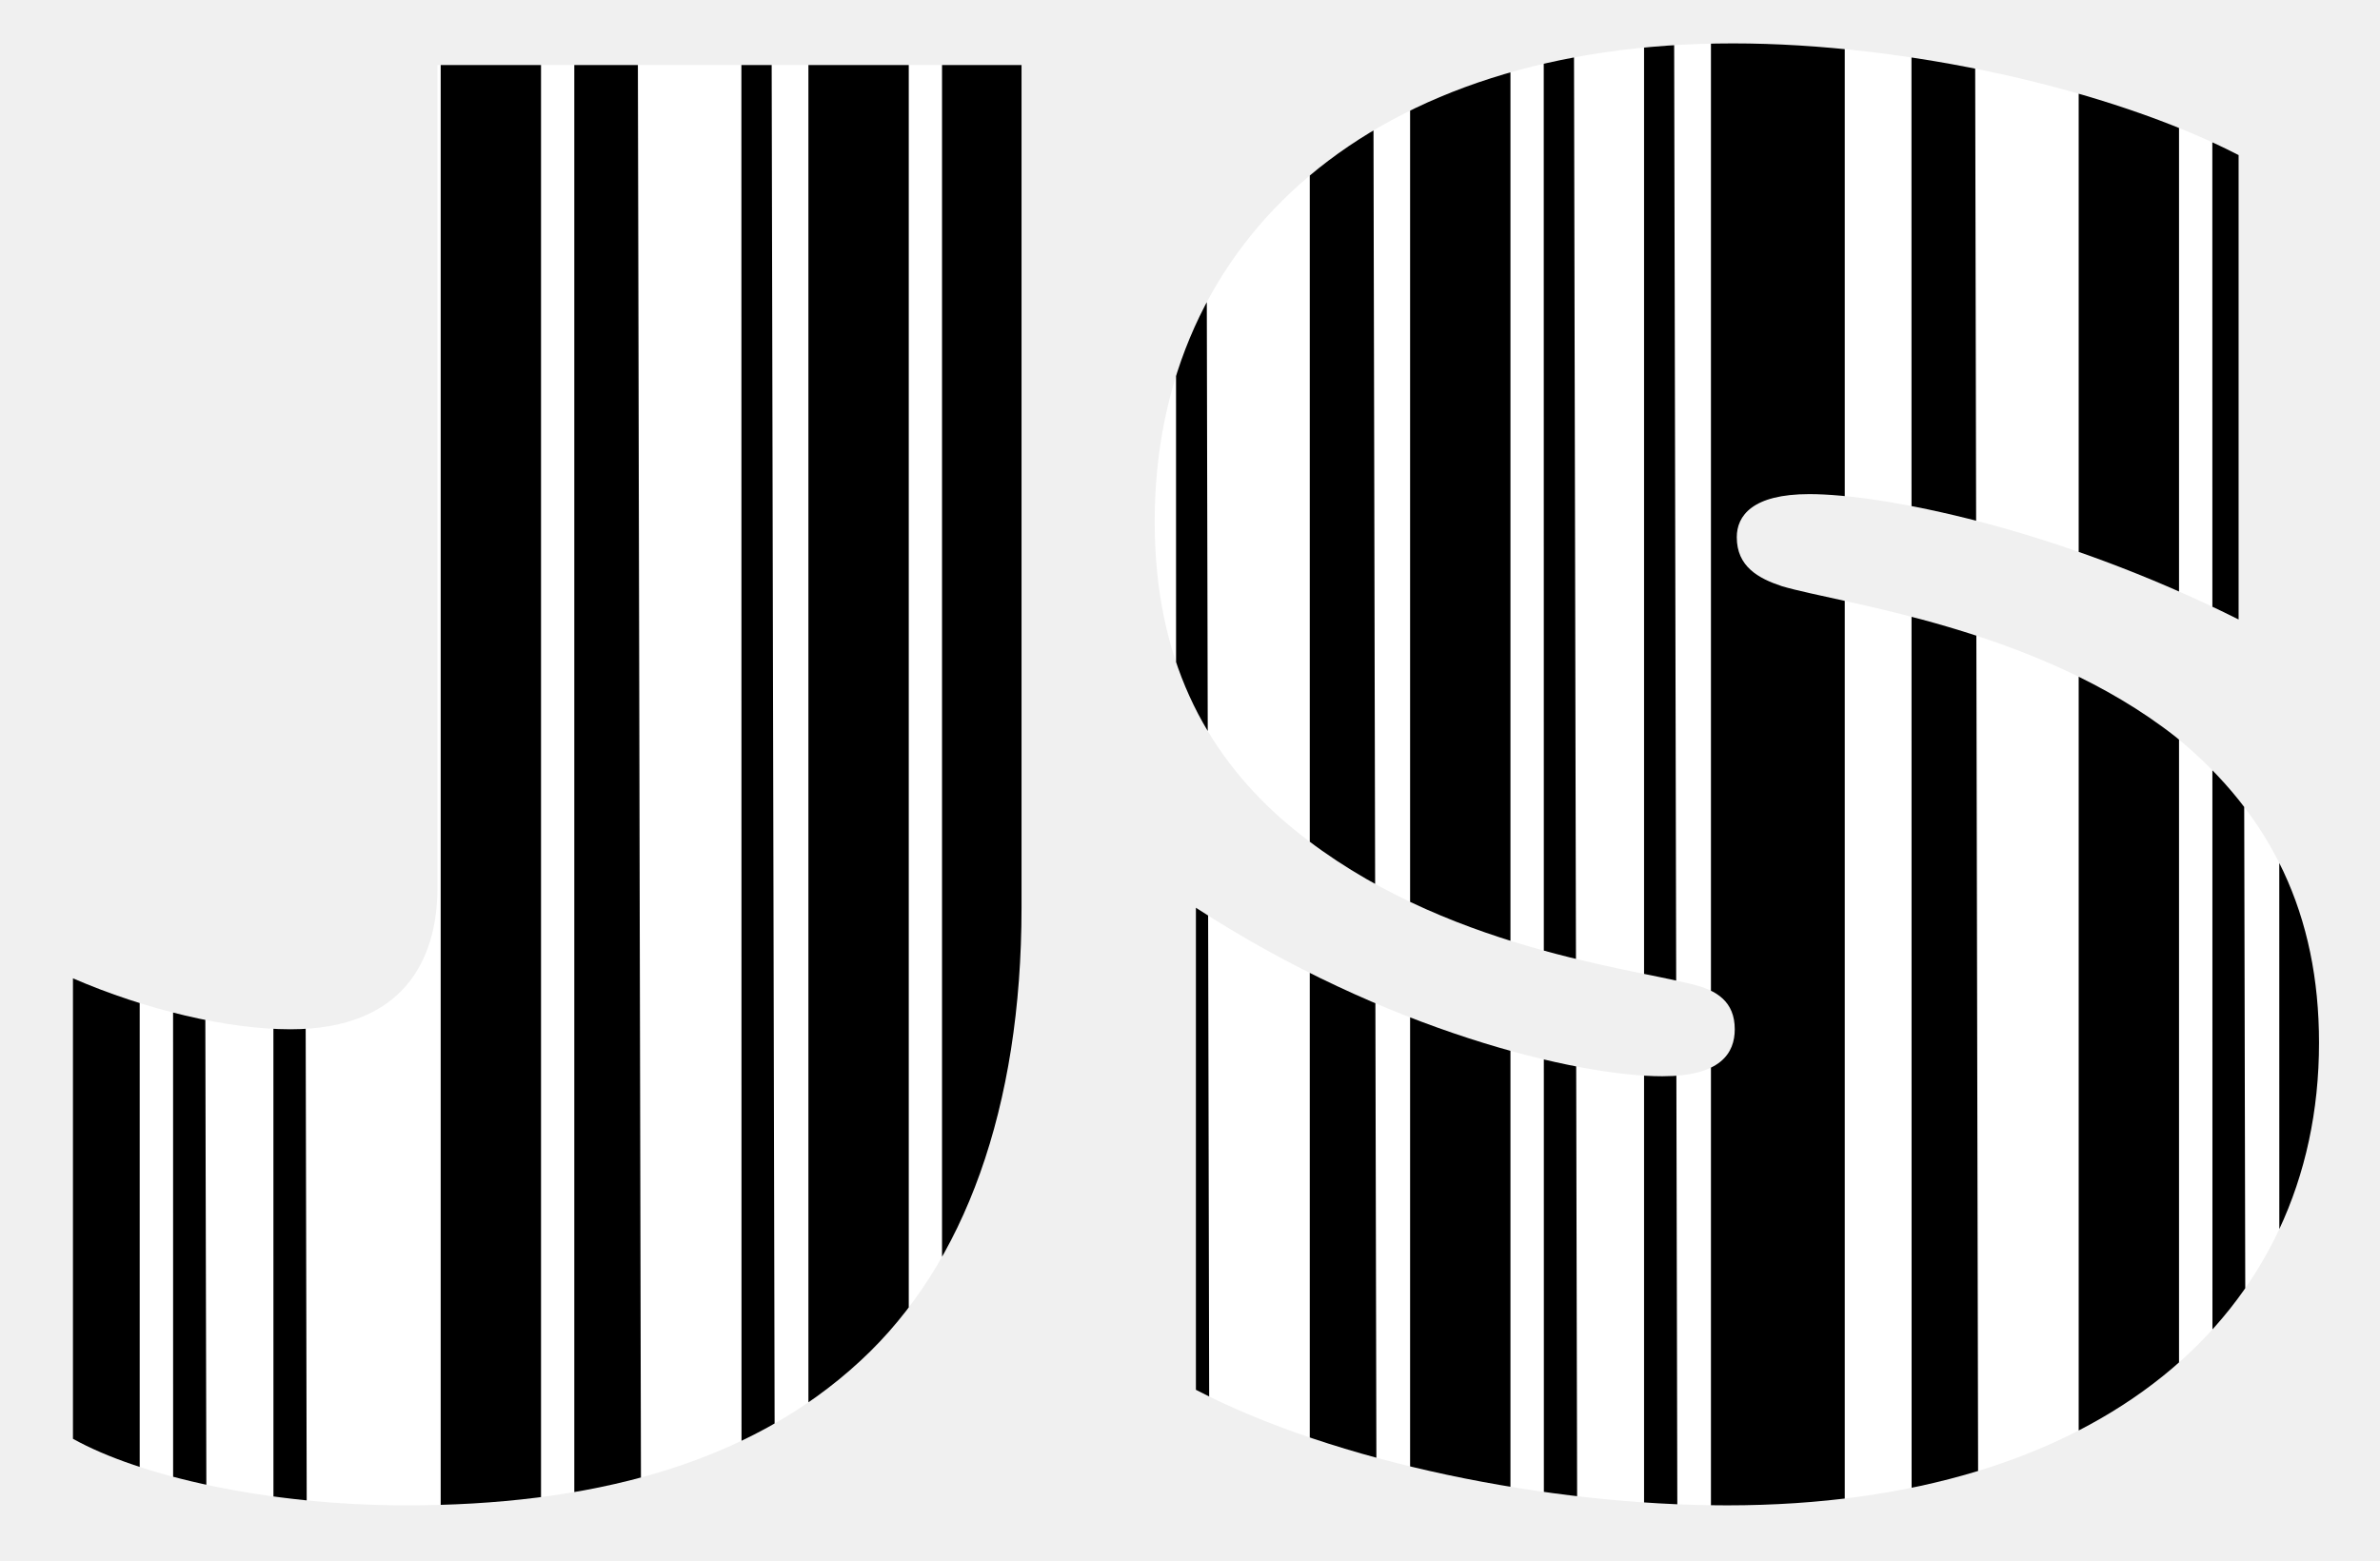
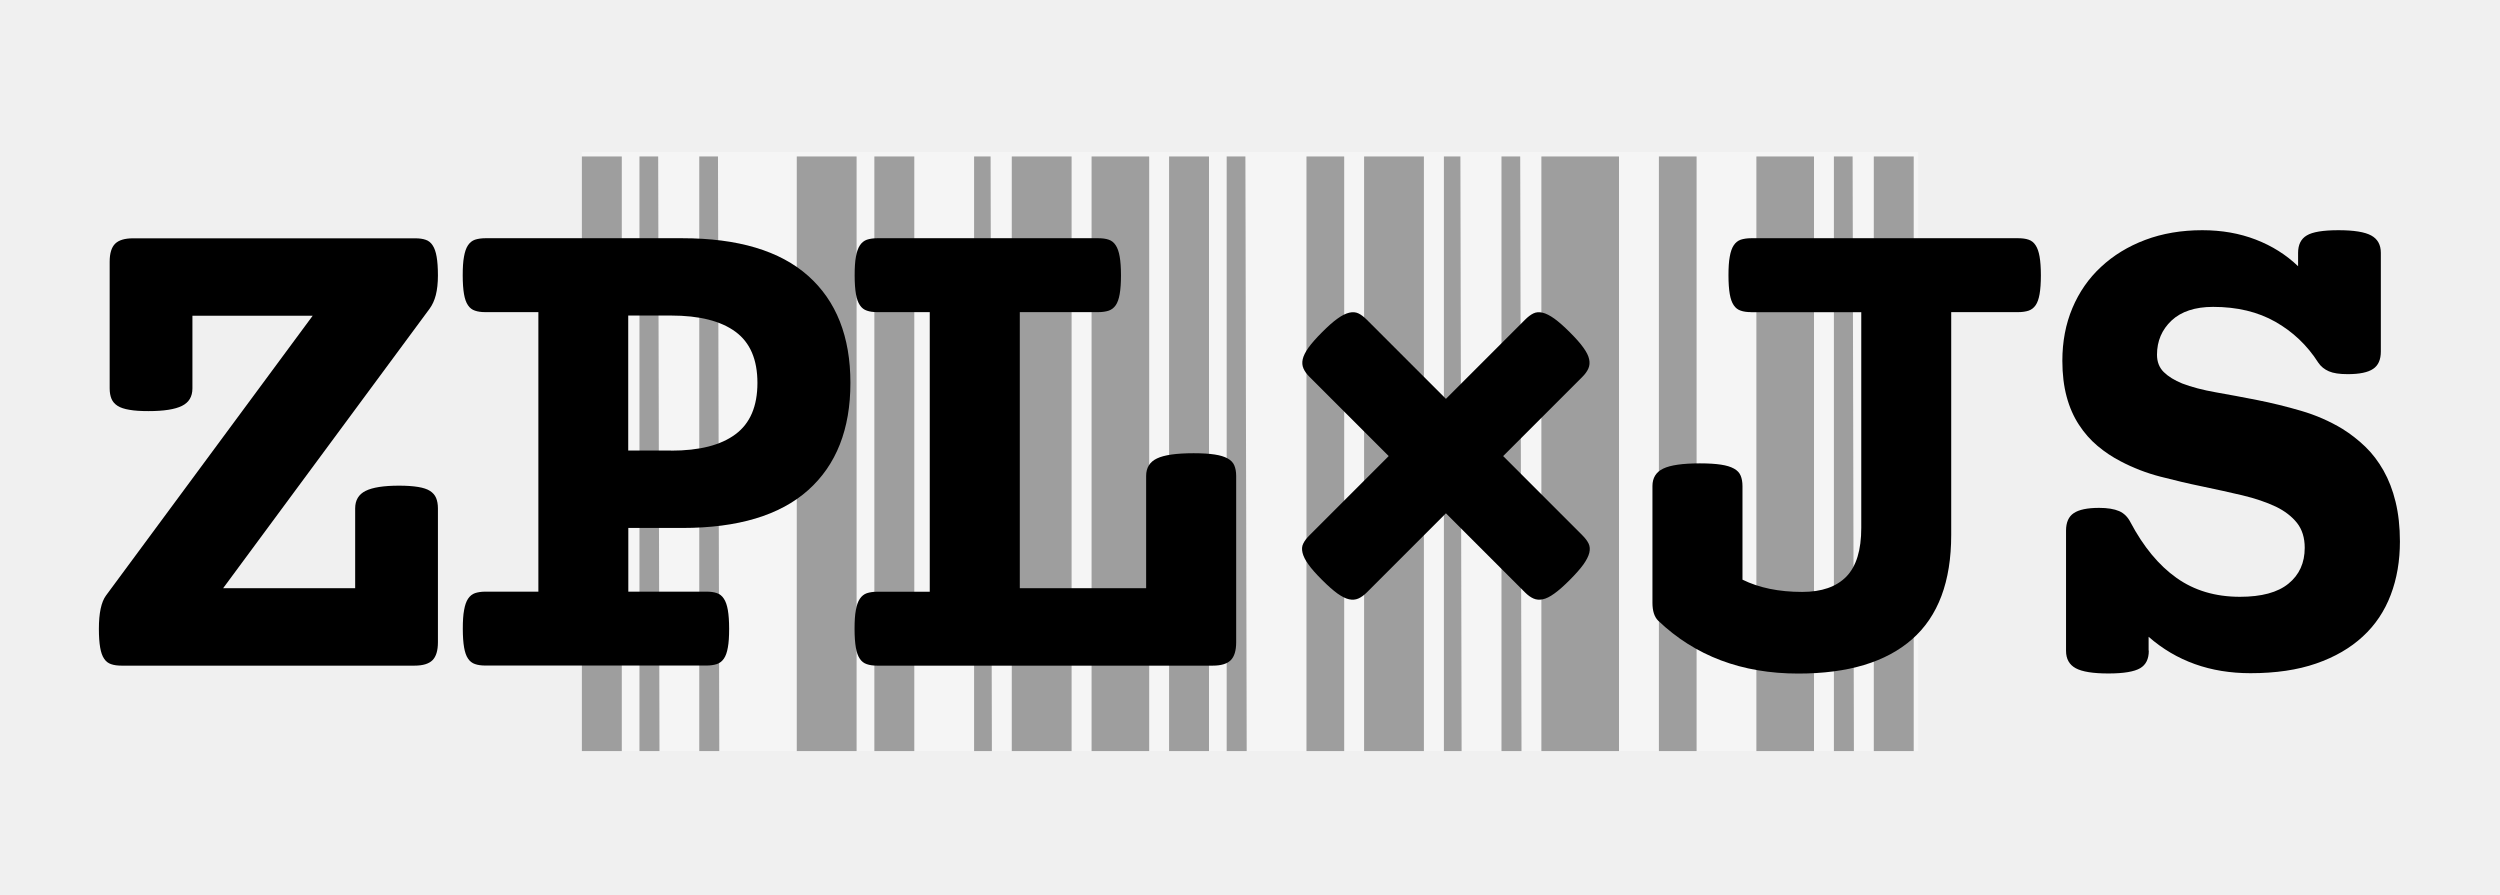
- <svg xmlns="http://www.w3.org/2000/svg" id="Layer_2" data-name="Layer 2" viewBox="0 0 153 100.31">
+ <svg xmlns="http://www.w3.org/2000/svg" id="Layer_1" data-name="Layer 1" viewBox="0 0 271.28 97.08">
  <defs>
    <style>
      .cls-1 {
-         fill: none;
+         fill: #fff;
      }

      .cls-2 {
-         fill: #fff;
-       }
- 
-       .cls-3 {
-         clip-path: url(#clippath);
+         opacity: .34;
      }
    </style>
-     <clipPath id="clippath">
-       <path class="cls-1" d="M4.68,62.9c4.66,2.02,9.95,3.28,13.99,3.28,7.31,0,9.45-4.54,9.45-9.07V4.18h37.55v54.18c0,12.85-3.65,22.93-10.33,29.11-7.31,6.8-17.64,9.32-29.23,9.32-8.95,0-17.14-1.89-21.42-4.28v-29.61ZM76.87,58.36c12.22,7.94,24.57,10.84,29.99,10.84,3.78,0,4.66-1.51,4.66-3.02,0-1.76-1.13-2.52-2.77-2.9-4.41-1.13-17.14-2.52-26.46-10.71-4.79-4.28-8.06-10.21-8.06-19.03,0-18.27,14.11-30.75,37.17-30.75,11.09,0,24.19,2.9,32.51,7.18v29.86c-11.84-5.92-22.93-8.06-27.6-8.06-3.65,0-4.66,1.39-4.66,2.77,0,1.89,1.39,2.65,2.9,3.15,3.78,1.13,16.38,2.65,25.33,9.7,6.17,5.04,9.2,11.47,9.2,19.66,0,17.51-14.11,29.74-38.05,29.74-11.47,0-25.2-2.77-34.15-7.43v-31Z" />
-     </clipPath>
  </defs>
-   <g class="cls-3">
+   <g class="cls-2">
    <g>
-       <polygon class="cls-2" points="4.68 -12.8 4.68 -13.66 151.68 -13.66 151.68 102.73 150.83 102.73 150.58 -12.81 146.52 -12.8 146.53 102.73 144.38 102.73 144.13 -12.81 142.22 -12.55 142.23 102.73 140.08 102.73 140.08 -12.8 133.63 -12.8 133.63 102.73 127.18 102.73 126.94 -12.81 122.88 -12.8 122.89 102.73 118.59 102.73 118.59 -12.8 109.99 -12.8 109.99 102.73 107.84 102.73 107.59 -12.81 105.69 -12.55 105.69 102.73 101.4 102.73 101.15 -12.81 99.24 -12.55 99.25 102.73 97.1 102.73 97.1 -12.8 90.65 -12.8 90.65 102.73 88.5 102.73 88.25 -12.81 84.2 -12.8 84.2 102.73 77.76 102.73 77.51 -12.81 75.6 -12.55 75.61 102.73 73.46 102.73 73.21 -12.81 69.16 -12.8 69.16 102.73 67.01 102.73 67.01 -12.8 60.56 -12.8 60.56 102.73 58.41 102.73 58.41 -12.8 51.97 -12.8 51.97 102.73 49.82 102.73 49.57 -12.81 47.66 -12.55 47.67 102.73 41.22 102.73 40.97 -12.81 36.92 -12.8 36.92 102.73 34.77 102.73 34.77 -12.8 28.33 -12.8 28.33 102.73 19.73 102.73 19.48 -12.81 17.57 -12.55 17.58 102.73 13.28 102.73 13.03 -12.81 11.12 -12.55 11.13 102.73 8.98 102.73 8.99 -12.8 4.68 -12.8" />
-       <rect x="109.99" y="-12.8" width="8.6" height="115.53" />
-       <rect x="28.33" y="-12.8" width="6.45" height="115.53" />
-       <rect x="51.97" y="-12.8" width="6.45" height="115.53" />
-       <rect x="60.56" y="-12.8" width="6.45" height="115.53" />
-       <rect x="90.65" y="-12.8" width="6.45" height="115.53" />
-       <rect x="133.63" y="-12.8" width="6.45" height="115.53" />
-       <rect x="4.68" y="-12.8" width="4.3" height="115.54" />
-       <polygon points="36.92 102.73 36.92 -12.8 40.97 -12.81 41.22 102.73 36.92 102.73" />
-       <polygon points="69.16 102.73 69.16 -12.8 73.21 -12.81 73.46 102.73 69.16 102.73" />
-       <polygon points="84.2 102.73 84.2 -12.8 88.25 -12.81 88.5 102.73 84.2 102.73" />
-       <polygon points="122.89 102.73 122.88 -12.8 126.94 -12.81 127.18 102.73 122.89 102.73" />
-       <polygon points="146.53 102.73 146.52 -12.8 150.58 -12.81 150.83 102.73 146.53 102.73" />
-       <polygon points="11.13 102.73 11.12 -12.55 13.03 -12.81 13.28 102.73 11.13 102.73" />
-       <polygon points="17.58 102.73 17.57 -12.55 19.48 -12.81 19.73 102.73 17.58 102.73" />
-       <polygon points="47.67 102.73 47.66 -12.55 49.57 -12.81 49.82 102.73 47.67 102.73" />
-       <polygon points="75.61 102.73 75.6 -12.55 77.51 -12.81 77.76 102.73 75.61 102.73" />
-       <polygon points="99.25 102.73 99.24 -12.55 101.15 -12.81 101.4 102.73 99.25 102.73" />
-       <polygon points="105.69 102.73 105.69 -12.55 107.59 -12.81 107.84 102.73 105.69 102.73" />
-       <polygon points="142.23 102.73 142.22 -12.55 144.13 -12.81 144.38 102.73 142.23 102.73" />
+       <polygon class="cls-1" points="63.14 16.98 63.14 16.5 208.14 16.5 208.14 81.5 207.66 81.5 207.66 16.98 203.33 16.98 203.33 81.5 201.17 81.5 201.03 16.98 199 16.98 199 81.5 196.84 81.5 196.84 16.98 190.59 16.98 190.59 81.5 184.09 81.5 184.09 16.98 180.01 16.98 180.01 81.5 175.68 81.5 175.68 16.98 167.26 16.98 167.26 81.5 165.1 81.5 164.96 16.98 162.93 16.98 162.93 81.5 158.6 81.5 158.47 16.98 156.68 16.98 156.68 81.5 154.52 81.5 154.52 16.98 148.02 16.98 148.02 81.5 145.86 81.5 145.86 16.98 141.77 16.98 141.77 81.5 135.28 81.5 135.14 16.98 133.11 16.98 133.11 81.5 131.19 81.5 131.19 16.98 126.86 16.98 126.86 81.5 124.7 81.5 124.7 16.98 118.45 16.98 118.45 81.5 116.28 81.5 116.28 16.98 109.79 16.98 109.79 81.5 107.63 81.5 107.49 16.98 105.7 16.98 105.7 81.5 99.21 81.5 99.21 16.98 94.88 16.98 94.88 81.5 92.96 81.5 92.96 16.98 86.46 16.98 86.46 81.5 78.05 81.5 77.91 16.98 75.88 16.98 75.88 81.5 71.56 81.5 71.42 16.98 69.39 16.98 69.39 81.5 67.47 81.5 67.47 16.98 63.14 16.98" />
+       <rect x="167.26" y="16.98" width="8.42" height="64.52" />
+       <rect x="86.46" y="16.98" width="6.49" height="64.52" />
+       <rect x="109.79" y="16.98" width="6.49" height="64.52" />
+       <rect x="148.02" y="16.98" width="6.49" height="64.52" />
+       <rect x="118.45" y="16.98" width="6.25" height="64.52" />
+       <rect x="190.59" y="16.98" width="6.25" height="64.52" />
+       <rect x="63.14" y="16.98" width="4.33" height="64.52" />
+       <rect x="94.88" y="16.98" width="4.33" height="64.52" />
+       <rect x="126.86" y="16.98" width="4.33" height="64.52" />
+       <rect x="203.33" y="16.98" width="4.33" height="64.52" />
+       <rect x="141.77" y="16.98" width="4.09" height="64.52" />
+       <rect x="180.01" y="16.98" width="4.09" height="64.52" />
+       <polygon points="69.39 81.5 69.39 16.98 71.42 16.98 71.56 81.5 69.39 81.5" />
+       <polygon points="75.88 81.5 75.88 16.98 77.91 16.98 78.05 81.5 75.88 81.5" />
+       <polygon points="133.11 81.5 133.11 16.98 135.14 16.98 135.28 81.5 133.11 81.5" />
+       <polygon points="162.93 81.5 162.93 16.98 164.96 16.98 165.1 81.5 162.93 81.5" />
+       <polygon points="199 81.5 199 16.98 201.03 16.98 201.17 81.5 199 81.5" />
+       <polygon points="105.7 81.5 105.7 16.98 107.49 16.98 107.63 81.5 105.7 81.5" />
+       <polygon points="156.68 81.5 156.68 16.98 158.47 16.98 158.6 81.5 156.68 81.5" />
    </g>
  </g>
+   <g>
+     <path d="M38.54,63.83v-8.67c0-.88.38-1.52,1.13-1.89.75-.38,1.97-.57,3.63-.57.83,0,1.52.05,2.07.14.55.09.98.23,1.29.43s.53.45.66.76c.13.31.2.69.2,1.13v14.53c0,.91-.2,1.56-.59,1.95s-1.04.59-1.95.59H13.19c-.44,0-.82-.05-1.13-.16-.31-.1-.57-.3-.76-.59-.2-.29-.34-.69-.43-1.21-.09-.52-.14-1.2-.14-2.03,0-1.72.26-2.93.78-3.63l22.42-30.35h-13.05v7.89c0,.89-.38,1.52-1.13,1.89-.76.38-1.97.57-3.63.57-.83,0-1.52-.04-2.07-.14-.55-.09-.98-.23-1.29-.43s-.53-.45-.66-.76c-.13-.31-.2-.69-.2-1.13v-13.75c0-.91.2-1.56.59-1.95s1.04-.59,1.95-.59h30.62c.44,0,.82.05,1.13.16.31.1.57.31.76.61.2.3.34.71.43,1.23.09.52.14,1.2.14,2.03s-.08,1.54-.23,2.13-.38,1.07-.66,1.46l-22.42,30.35h14.34Z" />
+     <path d="M58.41,33.87h-5.74c-.44,0-.82-.05-1.13-.16-.31-.1-.57-.3-.76-.59-.2-.29-.34-.69-.43-1.21-.09-.52-.14-1.2-.14-2.03s.04-1.51.14-2.03c.09-.52.23-.93.43-1.23.2-.3.45-.5.76-.61.31-.1.69-.16,1.13-.16h21.37c6.04,0,10.59,1.36,13.65,4.08,3.06,2.72,4.59,6.6,4.59,11.62s-1.53,8.91-4.59,11.64-7.61,4.1-13.65,4.1h-5.86v6.91h8.48c.44,0,.82.05,1.13.16.31.1.57.31.76.61.2.3.34.71.43,1.23.09.52.14,1.2.14,2.03s-.04,1.51-.14,2.03c-.09.52-.23.92-.43,1.21-.2.29-.45.48-.76.59-.31.1-.69.16-1.13.16h-23.98c-.44,0-.82-.05-1.13-.16-.31-.1-.57-.3-.76-.59-.2-.29-.34-.69-.43-1.21-.09-.52-.14-1.2-.14-2.03s.04-1.51.14-2.03c.09-.52.23-.93.43-1.23.2-.3.45-.5.76-.61.31-.1.69-.16,1.13-.16h5.74v-30.35ZM72.82,48.9c3.07,0,5.4-.59,6.99-1.78,1.59-1.18,2.38-3.04,2.38-5.57s-.79-4.38-2.38-5.55c-1.59-1.17-3.92-1.76-6.99-1.76h-4.65v14.65h4.65Z" />
+     <path d="M100.9,33.87h-5.7c-.44,0-.82-.05-1.13-.16-.31-.1-.57-.3-.76-.59-.2-.29-.34-.69-.43-1.21-.09-.52-.14-1.2-.14-2.03s.04-1.51.14-2.03c.09-.52.23-.93.43-1.23.2-.3.45-.5.76-.61.31-.1.69-.16,1.13-.16h23.98c.44,0,.82.05,1.13.16.31.1.57.31.76.61.2.3.34.71.43,1.23.09.52.14,1.2.14,2.03s-.05,1.51-.14,2.03c-.09.52-.23.92-.43,1.21-.2.29-.45.48-.76.59-.31.1-.69.16-1.13.16h-8.52v29.96h13.71v-12.19c0-.88.39-1.52,1.17-1.89.78-.38,2.11-.57,3.98-.57.94,0,1.7.05,2.29.14.59.09,1.05.23,1.41.43s.59.45.72.76c.13.31.2.69.2,1.13v18.05c0,.91-.2,1.56-.59,1.95s-1.04.59-1.95.59h-36.41c-.44,0-.82-.05-1.13-.16-.31-.1-.57-.3-.76-.59-.2-.29-.34-.69-.43-1.21-.09-.52-.14-1.2-.14-2.03s.04-1.51.14-2.03c.09-.52.23-.93.43-1.23.2-.3.45-.5.76-.61.31-.1.69-.16,1.13-.16h5.7v-30.35Z" />
+     <path d="M150.69,49.49l-8.59-8.59c-.31-.31-.53-.62-.66-.92-.13-.3-.16-.63-.08-1,.08-.36.29-.78.62-1.25.34-.47.83-1.03,1.48-1.68s1.21-1.15,1.68-1.48c.47-.34.89-.55,1.27-.64.38-.09.71-.06,1,.08.29.14.59.37.9.68l8.59,8.59,8.59-8.59c.31-.31.61-.54.9-.68.29-.14.62-.17,1-.08.38.09.8.31,1.27.64.47.34,1.03.83,1.68,1.48.65.65,1.15,1.21,1.48,1.68.34.47.55.89.62,1.25.08.37.05.7-.08,1-.13.3-.35.61-.66.92l-8.59,8.59,8.59,8.59c.31.31.54.61.68.9.14.29.17.62.08,1-.09.38-.31.8-.64,1.27-.34.47-.83,1.03-1.48,1.68s-1.21,1.15-1.68,1.48c-.47.34-.89.55-1.25.62-.37.08-.7.05-1-.08-.3-.13-.61-.35-.92-.66l-8.59-8.59-8.59,8.59c-.31.31-.62.53-.92.66-.3.13-.63.16-1,.08-.37-.08-.78-.29-1.25-.62-.47-.34-1.03-.83-1.68-1.48-.65-.65-1.15-1.21-1.48-1.68-.34-.47-.55-.89-.64-1.27-.09-.38-.07-.71.08-1,.14-.29.37-.59.68-.9l8.59-8.59Z" />
+     <path d="M190.02,33.87c-.44,0-.82-.05-1.13-.16-.31-.1-.57-.3-.76-.59-.2-.29-.34-.69-.43-1.21-.09-.52-.14-1.2-.14-2.03s.04-1.51.14-2.03c.09-.52.23-.93.43-1.23.2-.3.45-.5.76-.61.31-.1.69-.16,1.13-.16h28.98c.44,0,.82.05,1.13.16.31.1.57.31.76.61.2.3.34.71.43,1.23.09.52.14,1.2.14,2.03s-.05,1.51-.14,2.03c-.09.52-.23.92-.43,1.21-.2.29-.45.48-.76.59-.31.1-.69.16-1.13.16h-7.27v24.18c0,5.05-1.41,8.82-4.24,11.31-2.83,2.49-6.95,3.73-12.36,3.73-6.12,0-11.19-1.91-15.2-5.74-.42-.42-.62-1.07-.62-1.95v-12.66c0-.88.39-1.52,1.17-1.89.78-.38,2.11-.57,3.98-.57.94,0,1.7.05,2.29.14.59.09,1.05.23,1.41.43s.59.45.72.76c.13.31.2.69.2,1.13v10.16c1.8.89,3.96,1.33,6.48,1.33,2.11,0,3.7-.55,4.79-1.66,1.08-1.11,1.62-2.87,1.62-5.29v-23.4h-11.95Z" />
+     <path d="M233.17,70.62c0,.89-.31,1.52-.94,1.89s-1.77.57-3.44.57-2.85-.19-3.55-.57-1.05-1.01-1.05-1.89v-13.05c0-.88.28-1.52.84-1.89.56-.38,1.48-.57,2.75-.57.91,0,1.63.12,2.17.35.53.23.94.64,1.23,1.21,1.41,2.66,3.07,4.67,5,6.04,1.93,1.37,4.22,2.05,6.88,2.05,2.34,0,4.1-.47,5.27-1.43,1.17-.95,1.76-2.25,1.76-3.89,0-1.09-.28-1.99-.84-2.7-.56-.7-1.32-1.29-2.29-1.76-1.04-.49-2.25-.9-3.63-1.23-1.38-.33-2.83-.64-4.34-.96-1.51-.31-3.03-.67-4.57-1.07-1.54-.4-2.97-.96-4.3-1.66-.91-.47-1.75-1.03-2.52-1.68-.77-.65-1.44-1.41-2.01-2.29-.57-.87-1.02-1.88-1.33-3.03-.31-1.15-.47-2.45-.47-3.91,0-2.08.36-3.99,1.09-5.72.73-1.73,1.76-3.22,3.11-4.47,1.34-1.25,2.94-2.23,4.8-2.93,1.86-.7,3.93-1.05,6.19-1.05,2.11,0,4.04.34,5.8,1.02,1.76.68,3.29,1.64,4.59,2.89v-1.45c0-.88.31-1.52.94-1.89.62-.38,1.77-.57,3.44-.57s2.85.19,3.55.57c.7.38,1.05,1.01,1.05,1.89v10.7c0,.89-.28,1.52-.84,1.89-.56.38-1.48.57-2.75.57-.89,0-1.57-.1-2.05-.31-.48-.21-.87-.52-1.15-.94-1.2-1.88-2.75-3.35-4.65-4.43-1.9-1.08-4.15-1.62-6.76-1.62-1.95,0-3.46.5-4.51,1.48-1.05.99-1.58,2.23-1.58,3.71,0,.78.25,1.41.74,1.89.49.48,1.16.89,1.99,1.23,1.02.39,2.23.71,3.65.96,1.42.25,2.92.53,4.49.84,1.58.31,3.16.7,4.77,1.17s3.09,1.12,4.47,1.95c.88.55,1.71,1.19,2.48,1.93.77.74,1.43,1.61,1.99,2.6.56.99,1,2.12,1.31,3.4.31,1.28.47,2.71.47,4.3,0,2.11-.33,4.04-1,5.8s-1.67,3.26-3.03,4.51c-1.35,1.25-3.04,2.23-5.06,2.93-2.02.7-4.39,1.05-7.13,1.05-4.35,0-8.03-1.31-11.05-3.95v1.48Z" />
+   </g>
</svg>
